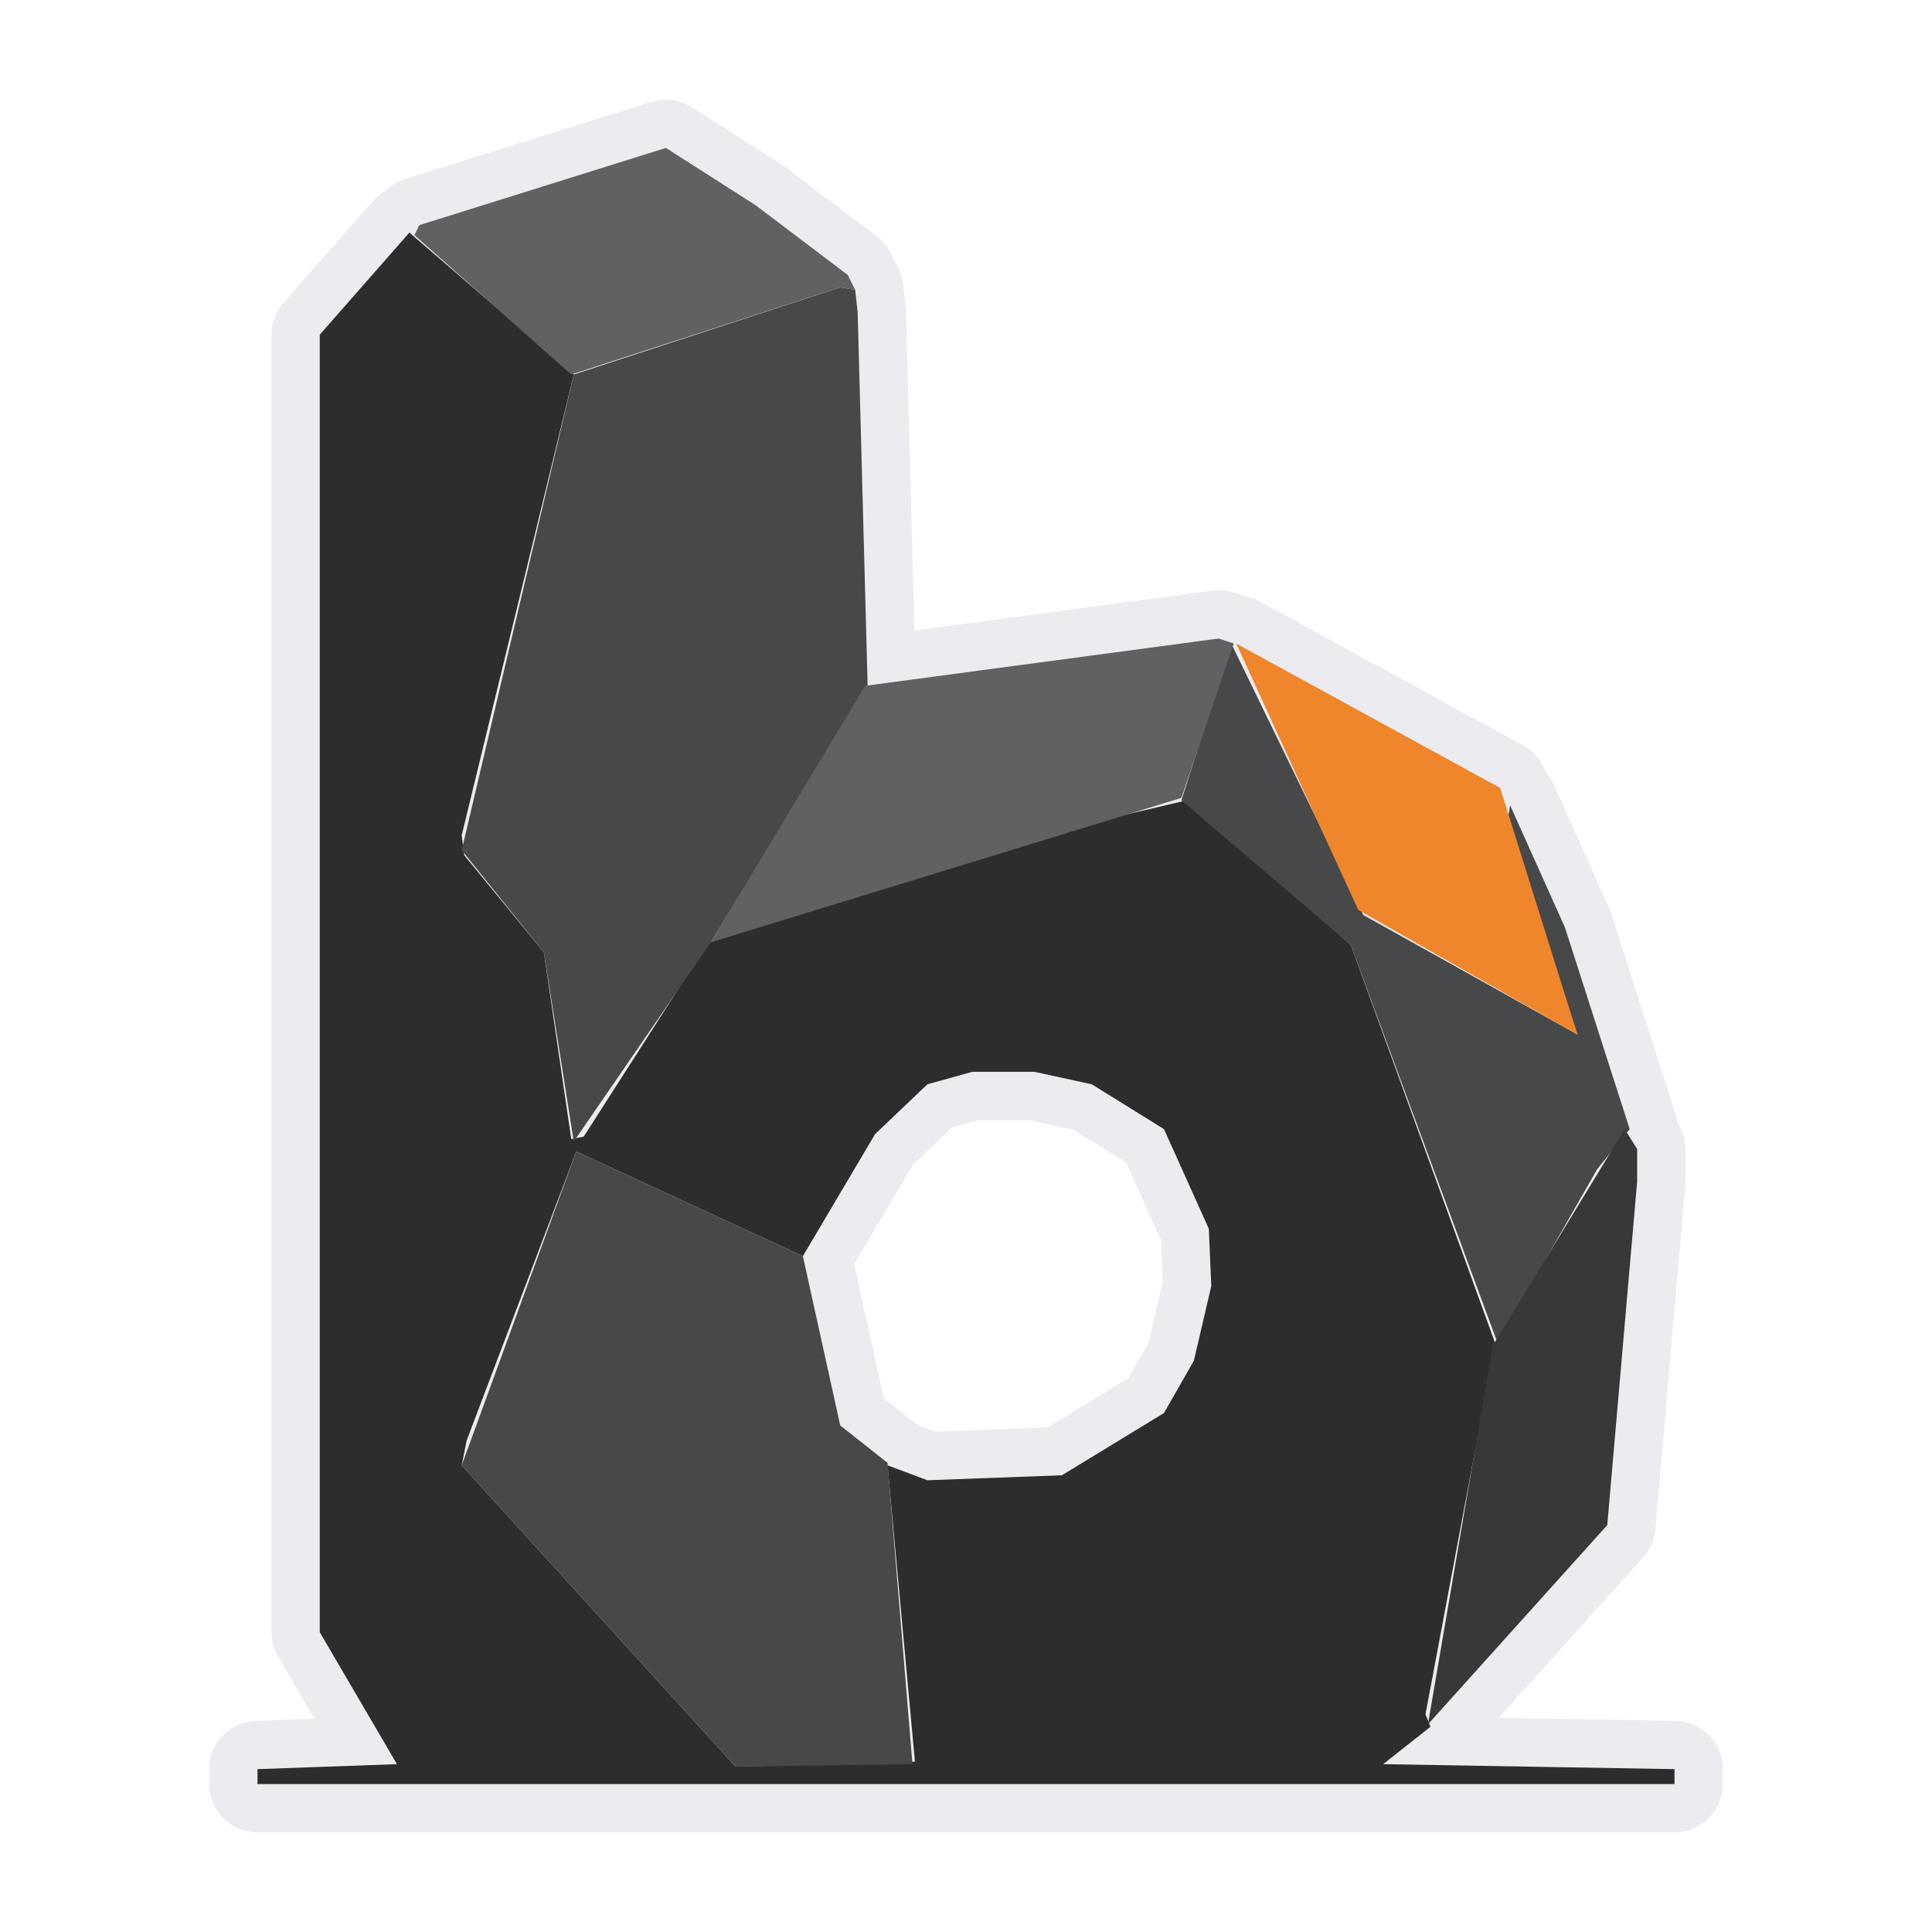
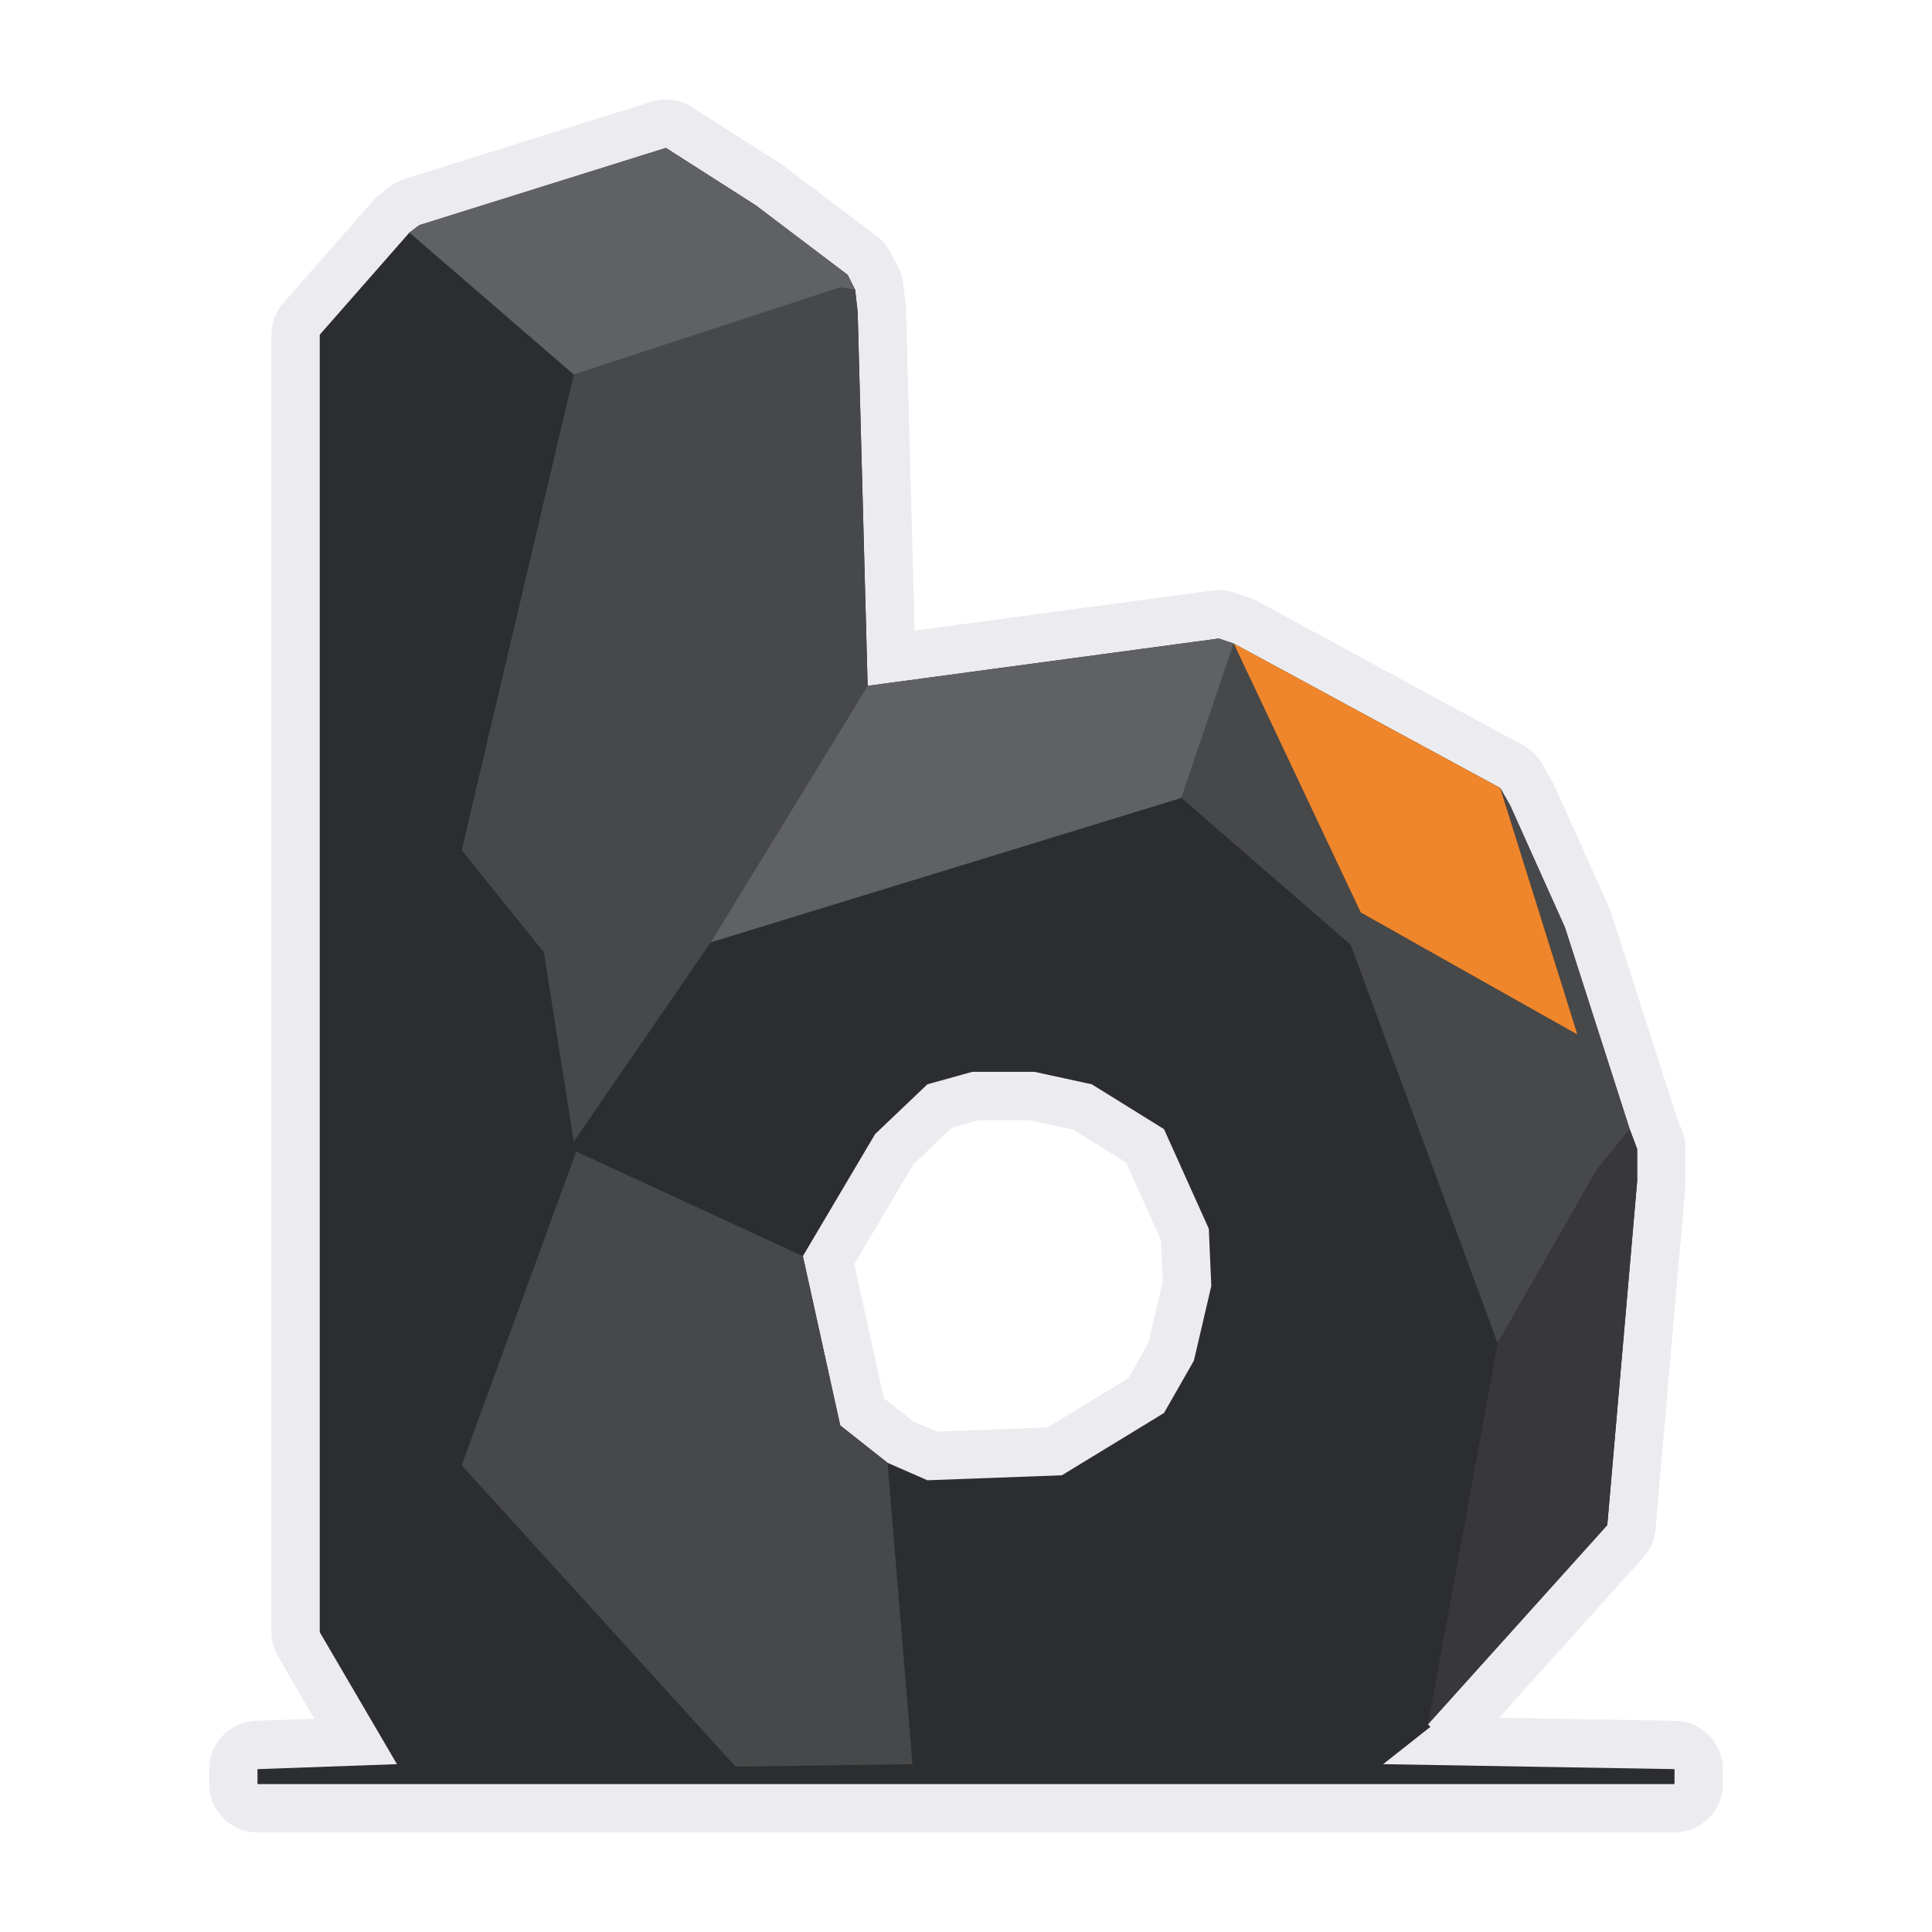
<svg xmlns="http://www.w3.org/2000/svg" viewBox="238.605 226.605 775.79 775.79" width="256" height="256" role="img" aria-label="Brock">
  <g fill="none" stroke="#ececf0" stroke-width="38.79" stroke-linejoin="round">
-     <path d="M403 320L469 377L424 562L425 570L457 609L468 684L473 683L523 605L664 560L715 548L781 606L839 766L811 915L813 920L794 935L911 937L911 943L342 943L342 937L398 935L367 882L367 361ZM629 657L611 662L590 682L561 731L470 689L426 805L424 815L534 936L606 934L595 815L611 821L665 819L706 794L718 773L725 743L724 720L706 680L677 662L654 657Z" />
-     <path d="M576 342L582 343L583 352L587 502L524 605L469 685L457 609L424 568L469 377Z" />
+     <path d="M403 320L407 317L506 286L542 309L579 337L582 343L583 352L587 502L728 483L734 485L841 543L845 550L867 599L893 680L896 688L896 701L884 839L812 919L813 920L794 935L911 937L911 943L342 943L342 937L398 935L367 882L367 361ZM629 657L611 662L590 682L561 731L576 799L595 814L611 821L665 819L706 794L718 773L725 743L724 720L706 680L677 662L654 657Z" />
+     <path d="M469 377L576 342L582 343L583 352L587 502L524 605L469 685L457 609L424 568Z" />
    <path d="M470 689L561 731L576 799L595 814L605 935L534 936L424 815Z" />
-     <path d="M733 485L786 594L872 642L844 556L845 550L867 599L893 680L880 696L840 766L781 606L713 548Z" />
-     <path d="M728 483L734 485L713 547L524 605L586 502Z" />
-     <path d="M891 680L896 688L896 701L884 839L812 919L838 767Z" />
-     <path d="M506 286L542 309L579 337L582 343L576 342L468 377L405 321L407 317Z" />
-     <path d="M735 485L841 543L872 642L784 592Z" />
+     <path d="M734 485L785 593L872 642L841 543L845 550L867 599L893 680L880 696L840 766L781 606L713 547Z" />
+     <path d="M728 483L734 485L713 547L524 605L587 502Z" />
+     <path d="M893 680L896 688L896 701L884 839L812 919L840 766L880 696Z" />
+     <path d="M506 286L542 309L579 337L582 343L576 342L469 377L403 320L407 317Z" />
+     <path d="M734 485L841 543L872 642L785 593Z" />
  </g>
-   <path fill="#2c2d2f" fill-rule="evenodd" d="M403 320L469 377L424 562L425 570L457 609L468 684L473 683L523 605L664 560L715 548L781 606L839 766L811 915L813 920L794 935L911 937L911 943L342 943L342 937L398 935L367 882L367 361ZM629 657L611 662L590 682L561 731L470 689L426 805L424 815L534 936L606 934L595 815L611 821L665 819L706 794L718 773L725 743L724 720L706 680L677 662L654 657Z" />
-   <path fill="#474849" fill-rule="evenodd" d="M576 342L582 343L583 352L587 502L524 605L469 685L457 609L424 568L469 377Z" />
+   <path fill="#2c2d2f" fill-rule="evenodd" d="M403 320L407 317L506 286L542 309L579 337L582 343L583 352L587 502L728 483L734 485L841 543L845 550L867 599L893 680L896 688L896 701L884 839L812 919L813 920L794 935L911 937L911 943L342 943L342 937L398 935L367 882L367 361ZM629 657L611 662L590 682L561 731L576 799L595 814L611 821L665 819L706 794L718 773L725 743L724 720L706 680L677 662L654 657Z" />
+   <path fill="#474849" fill-rule="evenodd" d="M469 377L576 342L582 343L583 352L587 502L524 605L469 685L457 609L424 568Z" />
  <path fill="#474849" fill-rule="evenodd" d="M470 689L561 731L576 799L595 814L605 935L534 936L424 815Z" />
-   <path fill="#474849" fill-rule="evenodd" d="M733 485L786 594L872 642L844 556L845 550L867 599L893 680L880 696L840 766L781 606L713 548Z" />
-   <path fill="#606162" fill-rule="evenodd" d="M728 483L734 485L713 547L524 605L586 502Z" />
-   <path fill="#38383a" fill-rule="evenodd" d="M891 680L896 688L896 701L884 839L812 919L838 767Z" />
-   <path fill="#606162" fill-rule="evenodd" d="M506 286L542 309L579 337L582 343L576 342L468 377L405 321L407 317Z" />
-   <path fill="#f0862b" fill-rule="evenodd" d="M735 485L841 543L872 642L784 592Z" />
+   <path fill="#474849" fill-rule="evenodd" d="M734 485L785 593L872 642L841 543L845 550L867 599L893 680L880 696L840 766L781 606L713 547Z" />
+   <path fill="#606162" fill-rule="evenodd" d="M728 483L734 485L713 547L524 605L587 502Z" />
+   <path fill="#38383a" fill-rule="evenodd" d="M893 680L896 688L896 701L884 839L812 919L840 766L880 696Z" />
+   <path fill="#606162" fill-rule="evenodd" d="M506 286L542 309L579 337L582 343L576 342L469 377L403 320L407 317Z" />
+   <path fill="#f0862b" fill-rule="evenodd" d="M734 485L841 543L872 642L785 593Z" />
</svg>
